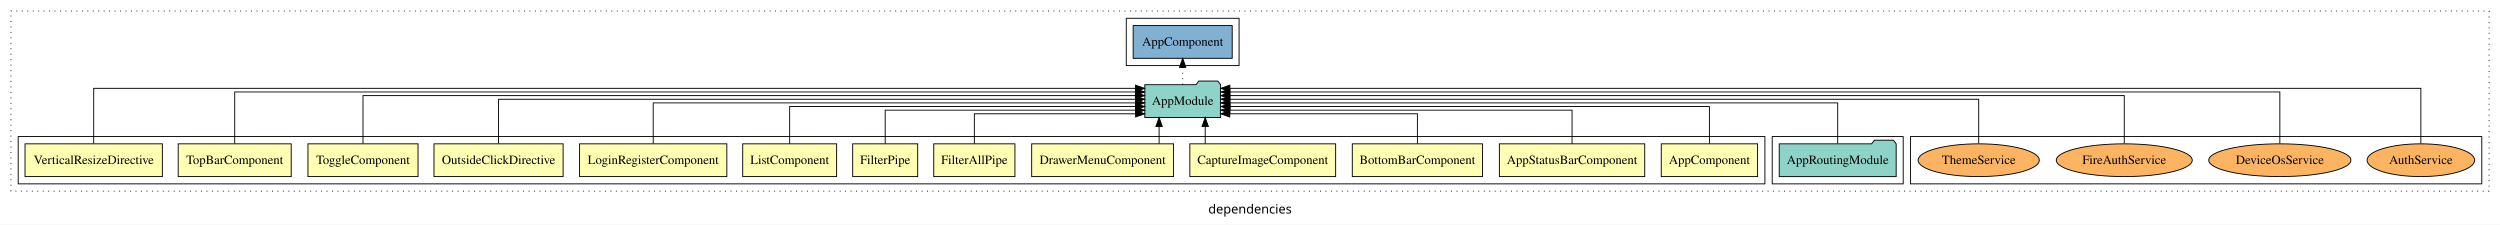
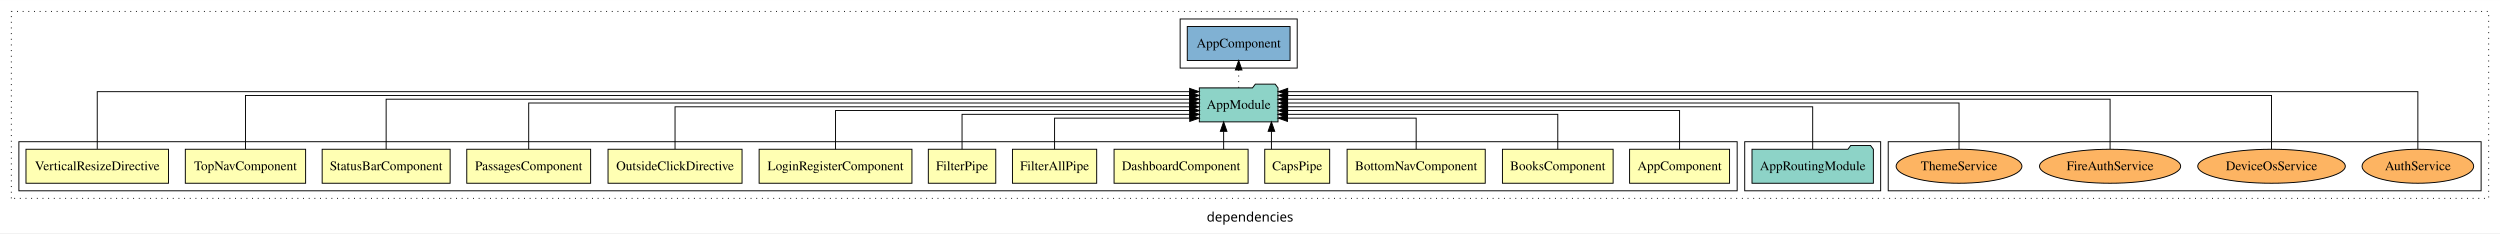
- <svg xmlns="http://www.w3.org/2000/svg" width="2748pt" height="247pt" viewBox="0.00 0.00 2748.00 246.80">
+ <svg xmlns="http://www.w3.org/2000/svg" width="2648pt" height="247pt" viewBox="0.00 0.00 2648.00 246.80">
  <g id="graph0" class="graph" transform="scale(1 1) rotate(0) translate(4 242.8)">
-     <polygon fill="white" stroke="transparent" points="-4,4 -4,-242.8 2744,-242.8 2744,4 -4,4" />
-     <text text-anchor="middle" x="1370" y="-8.2" font-family="sans-serif" font-size="14.00">dependencies</text>
+     <polygon fill="white" stroke="transparent" points="-4,4 -4,-242.8 2644,-242.8 2644,4 -4,4" />
+     <text text-anchor="middle" x="1320" y="-8.2" font-family="sans-serif" font-size="14.00">dependencies</text>
    <g id="clust1" class="cluster">
-       <polygon fill="none" stroke="black" stroke-dasharray="1,5" points="8,-32.8 8,-230.8 2732,-230.8 2732,-32.8 8,-32.8" />
+       <polygon fill="none" stroke="black" stroke-dasharray="1,5" points="8,-32.8 8,-230.8 2632,-230.8 2632,-32.8 8,-32.8" />
    </g>
    <g id="clust18" class="cluster">
-       <polygon fill="none" stroke="black" points="1234,-170.8 1234,-222.8 1358,-222.8 1358,-170.8 1234,-170.8" />
+       <polygon fill="none" stroke="black" points="1246,-170.8 1246,-222.8 1370,-222.8 1370,-170.8 1246,-170.8" />
    </g>
    <g id="clust19" class="cluster">
-       <polygon fill="none" stroke="black" points="2096,-40.8 2096,-92.8 2724,-92.8 2724,-40.8 2096,-40.8" />
+       <polygon fill="none" stroke="black" points="1996,-40.8 1996,-92.8 2624,-92.8 2624,-40.8 1996,-40.8" />
    </g>
    <g id="clust16" class="cluster">
-       <polygon fill="none" stroke="black" points="1944,-40.8 1944,-92.8 2088,-92.8 2088,-40.8 1944,-40.8" />
+       <polygon fill="none" stroke="black" points="1844,-40.8 1844,-92.8 1988,-92.8 1988,-40.8 1844,-40.8" />
    </g>
    <g id="clust2" class="cluster">
-       <polygon fill="none" stroke="black" points="16,-40.8 16,-92.8 1936,-92.8 1936,-40.8 16,-40.8" />
+       <polygon fill="none" stroke="black" points="16,-40.8 16,-92.8 1836,-92.8 1836,-40.8 16,-40.8" />
    </g>
    <g id="node1" class="node">
-       <polygon fill="#ffffb3" stroke="black" points="1927.94,-84.8 1822.06,-84.8 1822.06,-48.8 1927.94,-48.8 1927.94,-84.8" />
-       <text text-anchor="middle" x="1875" y="-62.6" font-family="Times,serif" font-size="14.00">AppComponent</text>
+       <polygon fill="#ffffb3" stroke="black" points="1827.94,-84.8 1722.06,-84.8 1722.06,-48.8 1827.94,-48.8 1827.94,-84.8" />
+       <text text-anchor="middle" x="1775" y="-62.6" font-family="Times,serif" font-size="14.00">AppComponent</text>
    </g>
    <g id="node14" class="node">
-       <polygon fill="#8dd3c7" stroke="black" points="1337.66,-149.8 1334.66,-153.8 1313.66,-153.8 1310.66,-149.8 1254.34,-149.8 1254.34,-113.8 1337.66,-113.8 1337.66,-149.8" />
-       <text text-anchor="middle" x="1296" y="-127.6" font-family="Times,serif" font-size="14.00">AppModule</text>
+       <polygon fill="#8dd3c7" stroke="black" points="1349.66,-149.8 1346.66,-153.8 1325.66,-153.8 1322.66,-149.8 1266.34,-149.8 1266.34,-113.8 1349.66,-113.8 1349.66,-149.8" />
+       <text text-anchor="middle" x="1308" y="-127.6" font-family="Times,serif" font-size="14.00">AppModule</text>
    </g>
    <g id="edge1" class="edge">
-       <path fill="none" stroke="black" d="M1875,-84.82C1875,-102.17 1875,-125.8 1875,-125.8 1875,-125.8 1348.11,-125.8 1348.11,-125.8" />
-       <polygon fill="black" stroke="black" points="1348.11,-122.3 1338.11,-125.8 1348.11,-129.3 1348.11,-122.3" />
+       <path fill="none" stroke="black" d="M1775,-84.82C1775,-102.17 1775,-125.8 1775,-125.8 1775,-125.8 1359.85,-125.8 1359.85,-125.8" />
+       <polygon fill="black" stroke="black" points="1359.85,-122.3 1349.85,-125.8 1359.85,-129.3 1359.85,-122.3" />
    </g>
    <g id="node2" class="node">
-       <polygon fill="#ffffb3" stroke="black" points="1803.88,-84.8 1644.12,-84.8 1644.12,-48.8 1803.88,-48.8 1803.88,-84.8" />
-       <text text-anchor="middle" x="1724" y="-62.6" font-family="Times,serif" font-size="14.00">AppStatusBarComponent</text>
+       <polygon fill="#ffffb3" stroke="black" points="1704.62,-84.8 1587.38,-84.8 1587.38,-48.8 1704.62,-48.8 1704.62,-84.8" />
+       <text text-anchor="middle" x="1646" y="-62.6" font-family="Times,serif" font-size="14.00">BooksComponent</text>
    </g>
    <g id="edge2" class="edge">
-       <path fill="none" stroke="black" d="M1724,-84.81C1724,-100.85 1724,-121.8 1724,-121.8 1724,-121.8 1347.82,-121.8 1347.82,-121.8" />
-       <polygon fill="black" stroke="black" points="1347.82,-118.3 1337.82,-121.8 1347.82,-125.3 1347.82,-118.3" />
+       <path fill="none" stroke="black" d="M1646,-84.81C1646,-100.85 1646,-121.8 1646,-121.8 1646,-121.8 1359.78,-121.8 1359.78,-121.8" />
+       <polygon fill="black" stroke="black" points="1359.78,-118.3 1349.78,-121.8 1359.78,-125.3 1359.78,-118.3" />
    </g>
    <g id="node3" class="node">
-       <polygon fill="#ffffb3" stroke="black" points="1625.55,-84.8 1482.45,-84.8 1482.45,-48.8 1625.55,-48.8 1625.55,-84.8" />
-       <text text-anchor="middle" x="1554" y="-62.6" font-family="Times,serif" font-size="14.00">BottomBarComponent</text>
+       <polygon fill="#ffffb3" stroke="black" points="1569.16,-84.8 1422.84,-84.8 1422.84,-48.8 1569.16,-48.8 1569.16,-84.8" />
+       <text text-anchor="middle" x="1496" y="-62.6" font-family="Times,serif" font-size="14.00">BottomNavComponent</text>
    </g>
    <g id="edge3" class="edge">
-       <path fill="none" stroke="black" d="M1554,-84.92C1554,-99.58 1554,-117.8 1554,-117.8 1554,-117.8 1347.74,-117.8 1347.74,-117.8" />
-       <polygon fill="black" stroke="black" points="1347.74,-114.3 1337.74,-117.8 1347.74,-121.3 1347.74,-114.3" />
+       <path fill="none" stroke="black" d="M1496,-84.92C1496,-99.58 1496,-117.8 1496,-117.8 1496,-117.8 1359.72,-117.8 1359.72,-117.8" />
+       <polygon fill="black" stroke="black" points="1359.72,-114.3 1349.72,-117.8 1359.72,-121.3 1359.72,-114.3" />
    </g>
    <g id="node4" class="node">
-       <polygon fill="#ffffb3" stroke="black" points="1464.13,-84.8 1303.87,-84.8 1303.87,-48.8 1464.13,-48.8 1464.13,-84.8" />
-       <text text-anchor="middle" x="1384" y="-62.6" font-family="Times,serif" font-size="14.00">CaptureImageComponent</text>
+       <polygon fill="#ffffb3" stroke="black" points="1404.39,-84.8 1335.61,-84.8 1335.61,-48.8 1404.39,-48.8 1404.39,-84.8" />
+       <text text-anchor="middle" x="1370" y="-62.6" font-family="Times,serif" font-size="14.00">CapsPipe</text>
    </g>
    <g id="edge4" class="edge">
-       <path fill="none" stroke="black" d="M1320.76,-84.91C1320.76,-84.91 1320.76,-103.79 1320.76,-103.79" />
-       <polygon fill="black" stroke="black" points="1317.26,-103.79 1320.76,-113.79 1324.26,-103.79 1317.26,-103.79" />
+       <path fill="none" stroke="black" d="M1342.69,-84.91C1342.69,-84.91 1342.69,-103.79 1342.69,-103.79" />
+       <polygon fill="black" stroke="black" points="1339.19,-103.79 1342.69,-113.79 1346.19,-103.79 1339.19,-103.79" />
    </g>
    <g id="node5" class="node">
-       <polygon fill="#ffffb3" stroke="black" points="1285.97,-84.8 1130.03,-84.8 1130.03,-48.8 1285.97,-48.8 1285.97,-84.8" />
-       <text text-anchor="middle" x="1208" y="-62.6" font-family="Times,serif" font-size="14.00">DrawerMenuComponent</text>
+       <polygon fill="#ffffb3" stroke="black" points="1317.98,-84.8 1176.02,-84.8 1176.02,-48.8 1317.98,-48.8 1317.98,-84.8" />
+       <text text-anchor="middle" x="1247" y="-62.6" font-family="Times,serif" font-size="14.00">DashboardComponent</text>
    </g>
    <g id="edge5" class="edge">
-       <path fill="none" stroke="black" d="M1270.08,-84.91C1270.08,-84.91 1270.08,-103.79 1270.08,-103.79" />
-       <polygon fill="black" stroke="black" points="1266.58,-103.79 1270.08,-113.79 1273.58,-103.79 1266.58,-103.79" />
+       <path fill="none" stroke="black" d="M1292.08,-84.91C1292.08,-84.91 1292.08,-103.79 1292.08,-103.79" />
+       <polygon fill="black" stroke="black" points="1288.58,-103.79 1292.08,-113.79 1295.58,-103.79 1288.58,-103.79" />
    </g>
    <g id="node6" class="node">
-       <polygon fill="#ffffb3" stroke="black" points="1111.61,-84.8 1022.39,-84.8 1022.39,-48.8 1111.61,-48.8 1111.61,-84.8" />
-       <text text-anchor="middle" x="1067" y="-62.6" font-family="Times,serif" font-size="14.00">FilterAllPipe</text>
+       <polygon fill="#ffffb3" stroke="black" points="1157.61,-84.8 1068.39,-84.8 1068.39,-48.8 1157.61,-48.8 1157.61,-84.8" />
+       <text text-anchor="middle" x="1113" y="-62.6" font-family="Times,serif" font-size="14.00">FilterAllPipe</text>
    </g>
    <g id="edge6" class="edge">
-       <path fill="none" stroke="black" d="M1067,-84.92C1067,-99.58 1067,-117.8 1067,-117.8 1067,-117.8 1244.26,-117.8 1244.26,-117.8" />
-       <polygon fill="black" stroke="black" points="1244.26,-121.3 1254.26,-117.8 1244.26,-114.3 1244.26,-121.3" />
+       <path fill="none" stroke="black" d="M1113,-84.92C1113,-99.58 1113,-117.8 1113,-117.8 1113,-117.8 1256.17,-117.8 1256.17,-117.8" />
+       <polygon fill="black" stroke="black" points="1256.17,-121.3 1266.17,-117.8 1256.17,-114.3 1256.17,-121.3" />
    </g>
    <g id="node7" class="node">
-       <polygon fill="#ffffb3" stroke="black" points="1004.72,-84.8 933.28,-84.8 933.28,-48.8 1004.72,-48.8 1004.72,-84.8" />
-       <text text-anchor="middle" x="969" y="-62.6" font-family="Times,serif" font-size="14.00">FilterPipe</text>
+       <polygon fill="#ffffb3" stroke="black" points="1050.72,-84.8 979.28,-84.8 979.28,-48.8 1050.72,-48.8 1050.72,-84.8" />
+       <text text-anchor="middle" x="1015" y="-62.6" font-family="Times,serif" font-size="14.00">FilterPipe</text>
    </g>
    <g id="edge7" class="edge">
-       <path fill="none" stroke="black" d="M969,-84.81C969,-100.85 969,-121.8 969,-121.8 969,-121.8 1244.25,-121.8 1244.25,-121.8" />
-       <polygon fill="black" stroke="black" points="1244.25,-125.3 1254.25,-121.8 1244.25,-118.3 1244.25,-125.3" />
+       <path fill="none" stroke="black" d="M1015,-84.81C1015,-100.85 1015,-121.8 1015,-121.8 1015,-121.8 1256.33,-121.8 1256.33,-121.8" />
+       <polygon fill="black" stroke="black" points="1256.33,-125.3 1266.33,-121.8 1256.33,-118.3 1256.33,-125.3" />
    </g>
    <g id="node8" class="node">
-       <polygon fill="#ffffb3" stroke="black" points="915.61,-84.8 812.39,-84.8 812.39,-48.8 915.61,-48.8 915.61,-84.8" />
-       <text text-anchor="middle" x="864" y="-62.6" font-family="Times,serif" font-size="14.00">ListComponent</text>
+       <polygon fill="#ffffb3" stroke="black" points="961.93,-84.8 800.07,-84.8 800.07,-48.8 961.93,-48.8 961.93,-84.8" />
+       <text text-anchor="middle" x="881" y="-62.6" font-family="Times,serif" font-size="14.00">LoginRegisterComponent</text>
    </g>
    <g id="edge8" class="edge">
-       <path fill="none" stroke="black" d="M864,-84.82C864,-102.17 864,-125.8 864,-125.8 864,-125.8 1244.19,-125.8 1244.19,-125.8" />
-       <polygon fill="black" stroke="black" points="1244.19,-129.3 1254.19,-125.8 1244.19,-122.3 1244.19,-129.3" />
+       <path fill="none" stroke="black" d="M881,-84.82C881,-102.17 881,-125.8 881,-125.8 881,-125.8 1256.28,-125.8 1256.28,-125.8" />
+       <polygon fill="black" stroke="black" points="1256.28,-129.3 1266.28,-125.8 1256.28,-122.3 1256.28,-129.3" />
    </g>
    <g id="node9" class="node">
-       <polygon fill="#ffffb3" stroke="black" points="794.93,-84.8 633.07,-84.8 633.07,-48.8 794.93,-48.8 794.93,-84.8" />
-       <text text-anchor="middle" x="714" y="-62.6" font-family="Times,serif" font-size="14.00">LoginRegisterComponent</text>
+       <polygon fill="#ffffb3" stroke="black" points="781.97,-84.8 640.03,-84.8 640.03,-48.8 781.97,-48.8 781.97,-84.8" />
+       <text text-anchor="middle" x="711" y="-62.6" font-family="Times,serif" font-size="14.00">OutsideClickDirective</text>
    </g>
    <g id="edge9" class="edge">
-       <path fill="none" stroke="black" d="M714,-85.02C714,-103.63 714,-129.8 714,-129.8 714,-129.8 1244.14,-129.8 1244.14,-129.8" />
-       <polygon fill="black" stroke="black" points="1244.14,-133.3 1254.14,-129.8 1244.14,-126.3 1244.14,-133.3" />
+       <path fill="none" stroke="black" d="M711,-85.02C711,-103.63 711,-129.8 711,-129.8 711,-129.8 1256.02,-129.8 1256.02,-129.8" />
+       <polygon fill="black" stroke="black" points="1256.02,-133.3 1266.02,-129.8 1256.02,-126.3 1256.02,-133.3" />
    </g>
    <g id="node10" class="node">
-       <polygon fill="#ffffb3" stroke="black" points="614.97,-84.8 473.03,-84.8 473.03,-48.8 614.97,-48.8 614.97,-84.8" />
-       <text text-anchor="middle" x="544" y="-62.6" font-family="Times,serif" font-size="14.00">OutsideClickDirective</text>
+       <polygon fill="#ffffb3" stroke="black" points="621.6,-84.8 490.4,-84.8 490.4,-48.8 621.6,-48.8 621.6,-84.8" />
+       <text text-anchor="middle" x="556" y="-62.6" font-family="Times,serif" font-size="14.00">PassagesComponent</text>
    </g>
    <g id="edge10" class="edge">
-       <path fill="none" stroke="black" d="M544,-85.11C544,-104.95 544,-133.8 544,-133.8 544,-133.8 1244.23,-133.8 1244.23,-133.8" />
-       <polygon fill="black" stroke="black" points="1244.23,-137.3 1254.23,-133.8 1244.23,-130.3 1244.23,-137.3" />
+       <path fill="none" stroke="black" d="M556,-85.11C556,-104.95 556,-133.8 556,-133.8 556,-133.8 1256.23,-133.8 1256.23,-133.8" />
+       <polygon fill="black" stroke="black" points="1256.23,-137.3 1266.23,-133.8 1256.23,-130.3 1256.23,-137.3" />
    </g>
    <g id="node11" class="node">
-       <polygon fill="#ffffb3" stroke="black" points="455.49,-84.8 334.51,-84.8 334.51,-48.8 455.49,-48.8 455.49,-84.8" />
-       <text text-anchor="middle" x="395" y="-62.6" font-family="Times,serif" font-size="14.00">ToggleComponent</text>
+       <polygon fill="#ffffb3" stroke="black" points="472.77,-84.8 337.23,-84.8 337.23,-48.8 472.77,-48.8 472.77,-84.8" />
+       <text text-anchor="middle" x="405" y="-62.6" font-family="Times,serif" font-size="14.00">StatusBarComponent</text>
    </g>
    <g id="edge11" class="edge">
-       <path fill="none" stroke="black" d="M395,-85.08C395,-106.12 395,-137.8 395,-137.8 395,-137.8 1244.05,-137.8 1244.05,-137.8" />
-       <polygon fill="black" stroke="black" points="1244.05,-141.3 1254.05,-137.8 1244.05,-134.3 1244.05,-141.3" />
+       <path fill="none" stroke="black" d="M405,-85.08C405,-106.12 405,-137.8 405,-137.8 405,-137.8 1256.26,-137.8 1256.26,-137.8" />
+       <polygon fill="black" stroke="black" points="1256.26,-141.3 1266.26,-137.8 1256.26,-134.3 1256.26,-141.3" />
    </g>
    <g id="node12" class="node">
-       <polygon fill="#ffffb3" stroke="black" points="316.1,-84.8 191.9,-84.8 191.9,-48.8 316.1,-48.8 316.1,-84.8" />
-       <text text-anchor="middle" x="254" y="-62.6" font-family="Times,serif" font-size="14.00">TopBarComponent</text>
+       <polygon fill="#ffffb3" stroke="black" points="319.71,-84.8 192.29,-84.8 192.29,-48.8 319.71,-48.8 319.71,-84.8" />
+       <text text-anchor="middle" x="256" y="-62.6" font-family="Times,serif" font-size="14.00">TopNavComponent</text>
    </g>
    <g id="edge12" class="edge">
-       <path fill="none" stroke="black" d="M254,-84.96C254,-107.15 254,-141.8 254,-141.8 254,-141.8 1244.19,-141.8 1244.19,-141.8" />
-       <polygon fill="black" stroke="black" points="1244.19,-145.3 1254.19,-141.8 1244.19,-138.3 1244.19,-145.3" />
+       <path fill="none" stroke="black" d="M256,-84.96C256,-107.15 256,-141.8 256,-141.8 256,-141.8 1256.11,-141.8 1256.11,-141.8" />
+       <polygon fill="black" stroke="black" points="1256.11,-145.3 1266.11,-141.8 1256.11,-138.3 1256.11,-145.3" />
    </g>
    <g id="node13" class="node">
      <polygon fill="#ffffb3" stroke="black" points="174.48,-84.8 23.52,-84.8 23.52,-48.8 174.48,-48.8 174.48,-84.8" />
      <text text-anchor="middle" x="99" y="-62.6" font-family="Times,serif" font-size="14.00">VerticalResizeDirective</text>
    </g>
    <g id="edge13" class="edge">
-       <path fill="none" stroke="black" d="M99,-85.12C99,-108.46 99,-145.8 99,-145.8 99,-145.8 1244.1,-145.8 1244.1,-145.8" />
-       <polygon fill="black" stroke="black" points="1244.1,-149.3 1254.1,-145.8 1244.1,-142.3 1244.1,-149.3" />
+       <path fill="none" stroke="black" d="M99,-85.12C99,-108.46 99,-145.8 99,-145.8 99,-145.8 1256.03,-145.8 1256.03,-145.8" />
+       <polygon fill="black" stroke="black" points="1256.03,-149.3 1266.03,-145.8 1256.03,-142.3 1256.03,-149.3" />
    </g>
    <g id="node16" class="node">
-       <polygon fill="#80b1d3" stroke="black" points="1350.44,-214.8 1241.56,-214.8 1241.56,-178.8 1350.44,-178.8 1350.44,-214.8" />
-       <text text-anchor="middle" x="1296" y="-192.6" font-family="Times,serif" font-size="14.00">AppComponent </text>
+       <polygon fill="#80b1d3" stroke="black" points="1362.44,-214.8 1253.56,-214.8 1253.56,-178.8 1362.44,-178.8 1362.44,-214.8" />
+       <text text-anchor="middle" x="1308" y="-192.6" font-family="Times,serif" font-size="14.00">AppComponent </text>
    </g>
    <g id="edge15" class="edge">
-       <path fill="none" stroke="black" stroke-dasharray="1,5" d="M1296,-149.91C1296,-149.91 1296,-168.79 1296,-168.79" />
-       <polygon fill="black" stroke="black" points="1292.5,-168.79 1296,-178.79 1299.5,-168.79 1292.5,-168.79" />
+       <path fill="none" stroke="black" stroke-dasharray="1,5" d="M1308,-149.91C1308,-149.91 1308,-168.79 1308,-168.79" />
+       <polygon fill="black" stroke="black" points="1304.5,-168.79 1308,-178.79 1311.5,-168.79 1304.5,-168.79" />
    </g>
    <g id="node15" class="node">
-       <polygon fill="#8dd3c7" stroke="black" points="2080.28,-84.8 2077.28,-88.8 2056.28,-88.8 2053.28,-84.8 1951.72,-84.8 1951.72,-48.8 2080.28,-48.8 2080.28,-84.8" />
-       <text text-anchor="middle" x="2016" y="-62.6" font-family="Times,serif" font-size="14.00">AppRoutingModule</text>
+       <polygon fill="#8dd3c7" stroke="black" points="1980.28,-84.8 1977.28,-88.8 1956.28,-88.8 1953.28,-84.8 1851.72,-84.8 1851.72,-48.8 1980.28,-48.8 1980.28,-84.8" />
+       <text text-anchor="middle" x="1916" y="-62.6" font-family="Times,serif" font-size="14.00">AppRoutingModule</text>
    </g>
    <g id="edge14" class="edge">
-       <path fill="none" stroke="black" d="M2016,-85.02C2016,-103.63 2016,-129.8 2016,-129.8 2016,-129.8 1347.82,-129.8 1347.82,-129.8" />
-       <polygon fill="black" stroke="black" points="1347.82,-126.3 1337.82,-129.8 1347.82,-133.3 1347.82,-126.3" />
+       <path fill="none" stroke="black" d="M1916,-85.02C1916,-103.63 1916,-129.8 1916,-129.8 1916,-129.8 1359.79,-129.8 1359.79,-129.8" />
+       <polygon fill="black" stroke="black" points="1359.79,-126.3 1349.79,-129.8 1359.79,-133.3 1359.79,-126.3" />
    </g>
    <g id="node17" class="node">
-       <ellipse fill="#fdb462" stroke="black" cx="2657" cy="-66.8" rx="59.11" ry="18" />
-       <text text-anchor="middle" x="2657" y="-62.6" font-family="Times,serif" font-size="14.00">AuthService</text>
+       <ellipse fill="#fdb462" stroke="black" cx="2557" cy="-66.8" rx="59.11" ry="18" />
+       <text text-anchor="middle" x="2557" y="-62.6" font-family="Times,serif" font-size="14.00">AuthService</text>
    </g>
    <g id="edge16" class="edge">
-       <path fill="none" stroke="black" d="M2657,-85.12C2657,-108.46 2657,-145.8 2657,-145.8 2657,-145.8 1347.85,-145.8 1347.85,-145.8" />
-       <polygon fill="black" stroke="black" points="1347.85,-142.3 1337.85,-145.8 1347.85,-149.3 1347.85,-142.3" />
+       <path fill="none" stroke="black" d="M2557,-85.12C2557,-108.46 2557,-145.8 2557,-145.8 2557,-145.8 1359.91,-145.8 1359.91,-145.8" />
+       <polygon fill="black" stroke="black" points="1359.91,-142.3 1349.91,-145.8 1359.91,-149.3 1359.91,-142.3" />
    </g>
    <g id="node18" class="node">
-       <ellipse fill="#fdb462" stroke="black" cx="2502" cy="-66.8" rx="78.14" ry="18" />
-       <text text-anchor="middle" x="2502" y="-62.6" font-family="Times,serif" font-size="14.00">DeviceOsService</text>
+       <ellipse fill="#fdb462" stroke="black" cx="2402" cy="-66.8" rx="78.14" ry="18" />
+       <text text-anchor="middle" x="2402" y="-62.6" font-family="Times,serif" font-size="14.00">DeviceOsService</text>
    </g>
    <g id="edge17" class="edge">
-       <path fill="none" stroke="black" d="M2502,-84.96C2502,-107.15 2502,-141.8 2502,-141.8 2502,-141.8 1347.86,-141.8 1347.86,-141.8" />
-       <polygon fill="black" stroke="black" points="1347.86,-138.3 1337.86,-141.8 1347.86,-145.3 1347.86,-138.3" />
+       <path fill="none" stroke="black" d="M2402,-84.96C2402,-107.15 2402,-141.8 2402,-141.8 2402,-141.8 1359.88,-141.8 1359.88,-141.8" />
+       <polygon fill="black" stroke="black" points="1359.88,-138.3 1349.88,-141.8 1359.88,-145.3 1359.88,-138.3" />
    </g>
    <g id="node19" class="node">
-       <ellipse fill="#fdb462" stroke="black" cx="2331" cy="-66.8" rx="74.73" ry="18" />
-       <text text-anchor="middle" x="2331" y="-62.6" font-family="Times,serif" font-size="14.00">FireAuthService</text>
+       <ellipse fill="#fdb462" stroke="black" cx="2231" cy="-66.8" rx="74.73" ry="18" />
+       <text text-anchor="middle" x="2231" y="-62.6" font-family="Times,serif" font-size="14.00">FireAuthService</text>
    </g>
    <g id="edge18" class="edge">
-       <path fill="none" stroke="black" d="M2331,-85.08C2331,-106.12 2331,-137.8 2331,-137.8 2331,-137.8 1347.86,-137.8 1347.86,-137.8" />
-       <polygon fill="black" stroke="black" points="1347.86,-134.3 1337.86,-137.8 1347.86,-141.3 1347.86,-134.3" />
+       <path fill="none" stroke="black" d="M2231,-85.08C2231,-106.12 2231,-137.8 2231,-137.8 2231,-137.8 1359.75,-137.8 1359.75,-137.8" />
+       <polygon fill="black" stroke="black" points="1359.75,-134.3 1349.75,-137.8 1359.75,-141.3 1359.75,-134.3" />
    </g>
    <g id="node20" class="node">
-       <ellipse fill="#fdb462" stroke="black" cx="2171" cy="-66.8" rx="66.61" ry="18" />
-       <text text-anchor="middle" x="2171" y="-62.6" font-family="Times,serif" font-size="14.00">ThemeService</text>
+       <ellipse fill="#fdb462" stroke="black" cx="2071" cy="-66.8" rx="66.61" ry="18" />
+       <text text-anchor="middle" x="2071" y="-62.6" font-family="Times,serif" font-size="14.00">ThemeService</text>
    </g>
    <g id="edge19" class="edge">
-       <path fill="none" stroke="black" d="M2171,-85.11C2171,-104.95 2171,-133.8 2171,-133.8 2171,-133.8 1347.91,-133.8 1347.91,-133.8" />
-       <polygon fill="black" stroke="black" points="1347.91,-130.3 1337.91,-133.8 1347.91,-137.3 1347.91,-130.3" />
+       <path fill="none" stroke="black" d="M2071,-85.11C2071,-104.95 2071,-133.8 2071,-133.8 2071,-133.8 1359.84,-133.8 1359.84,-133.8" />
+       <polygon fill="black" stroke="black" points="1359.84,-130.3 1349.84,-133.8 1359.84,-137.3 1359.84,-130.3" />
    </g>
  </g>
</svg>
